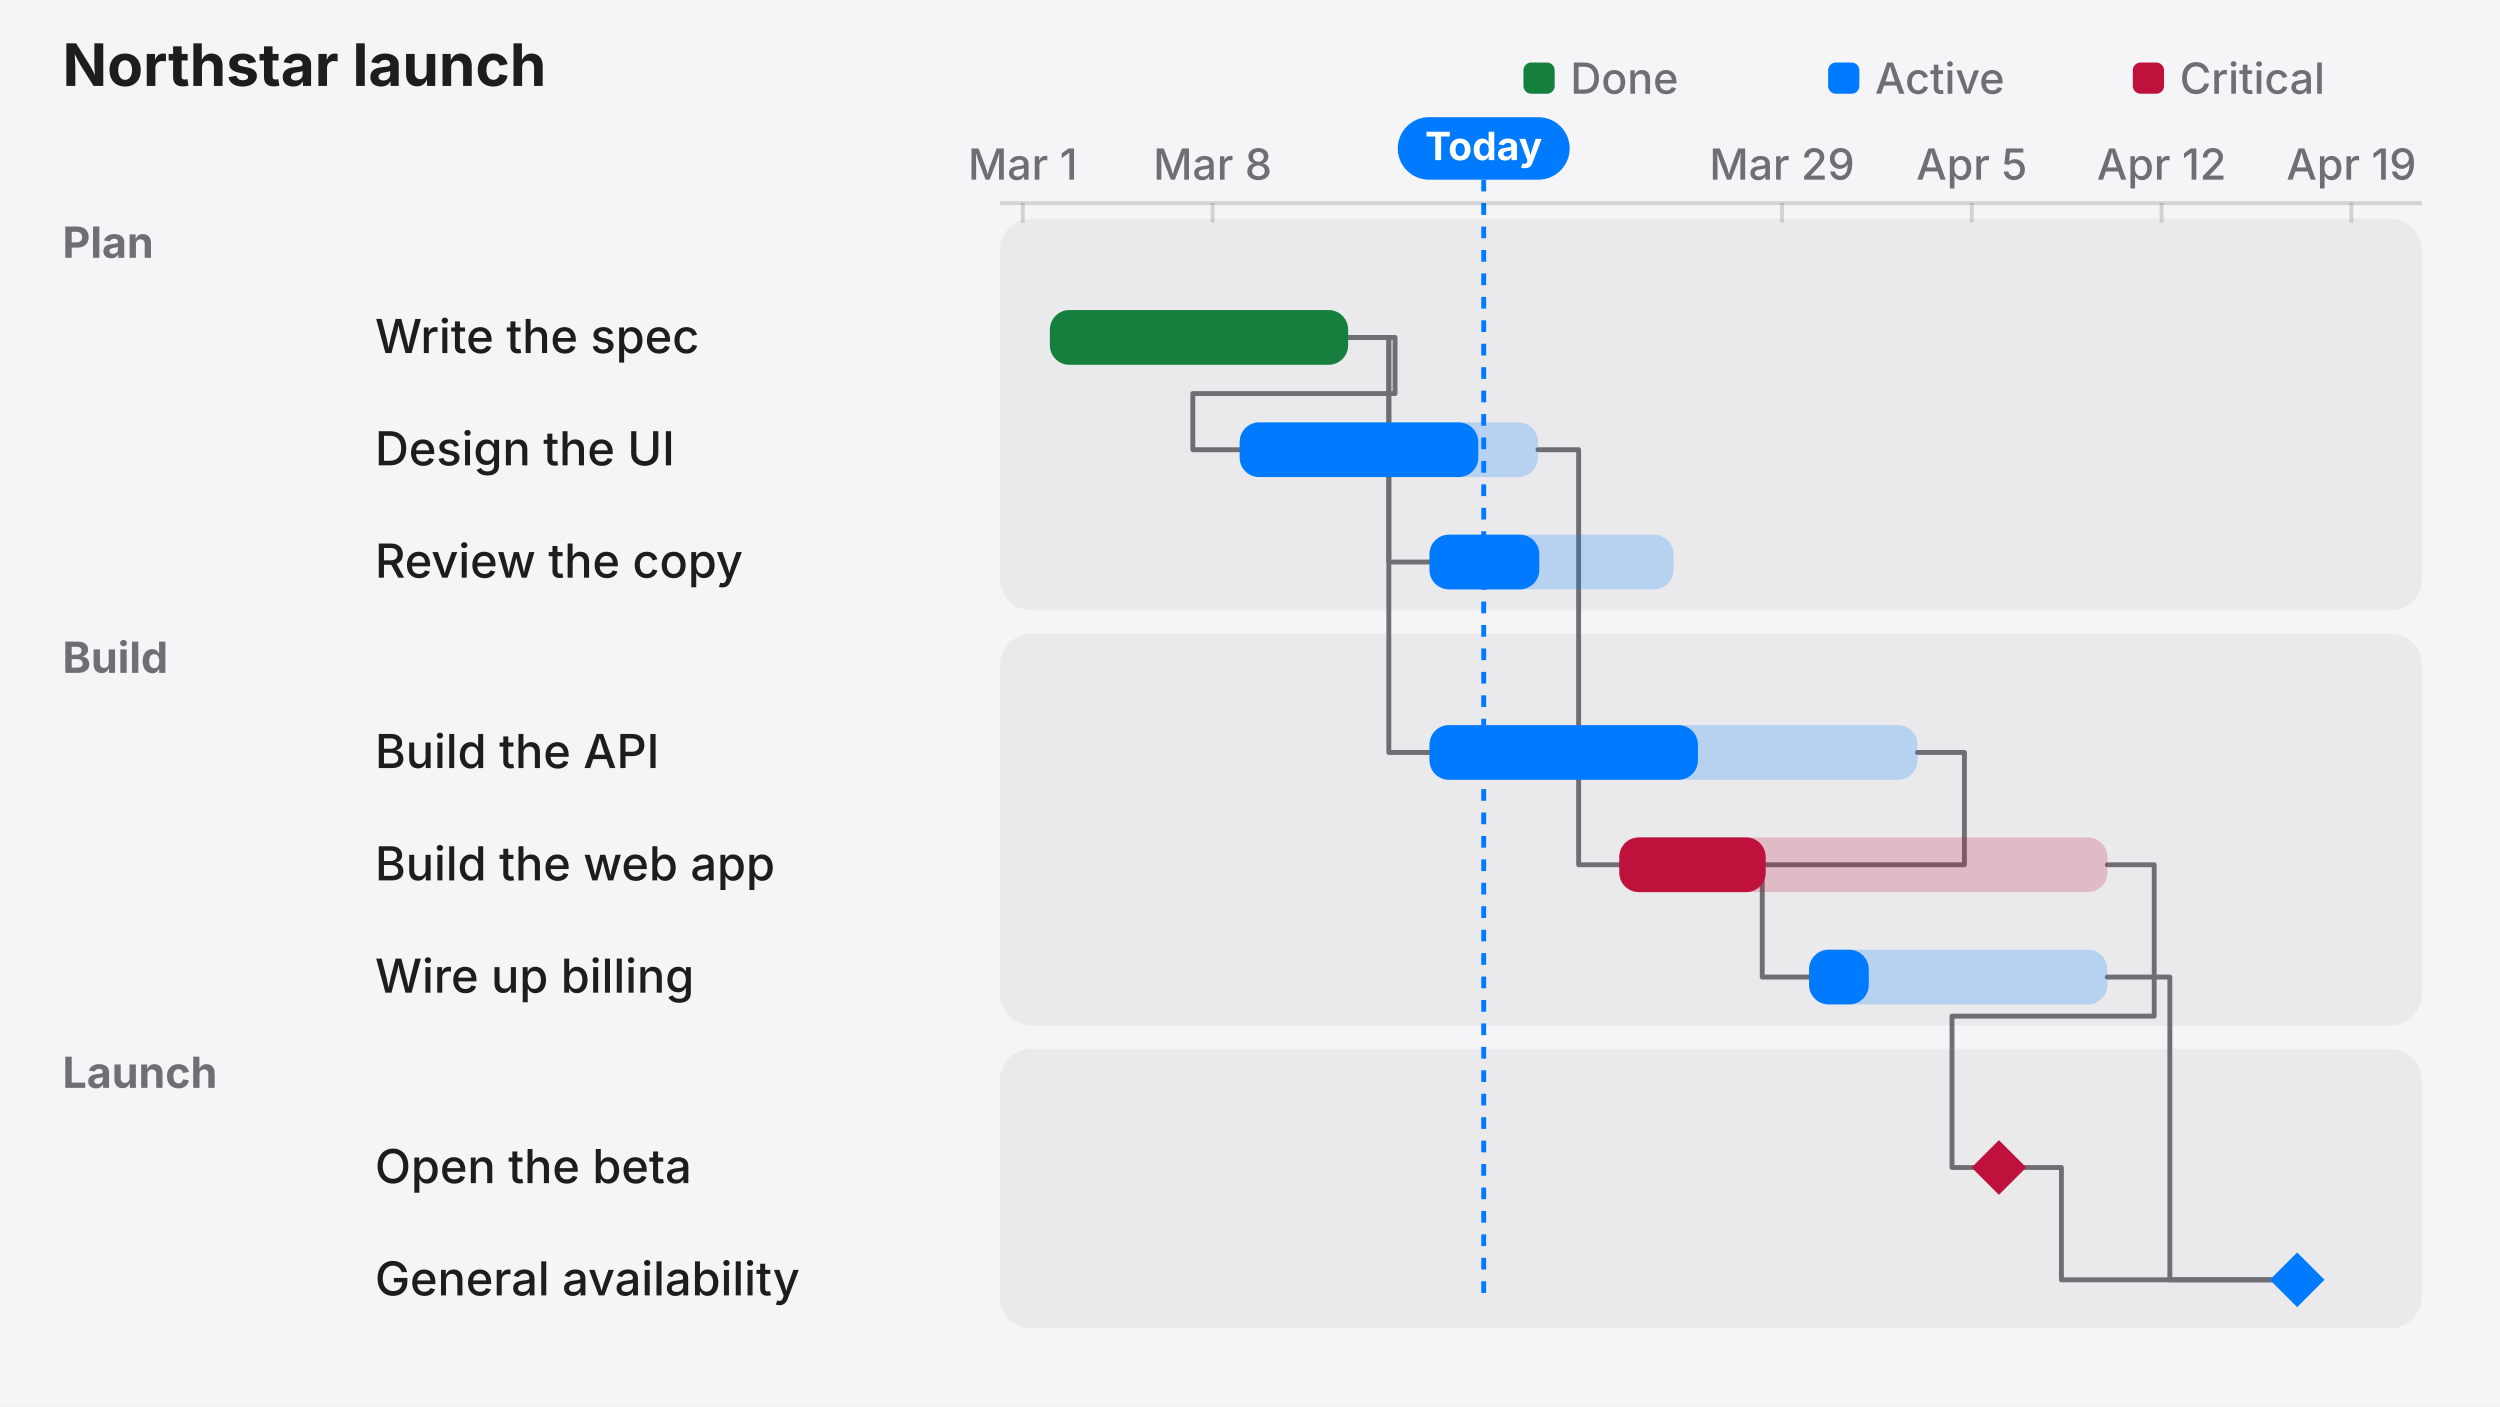
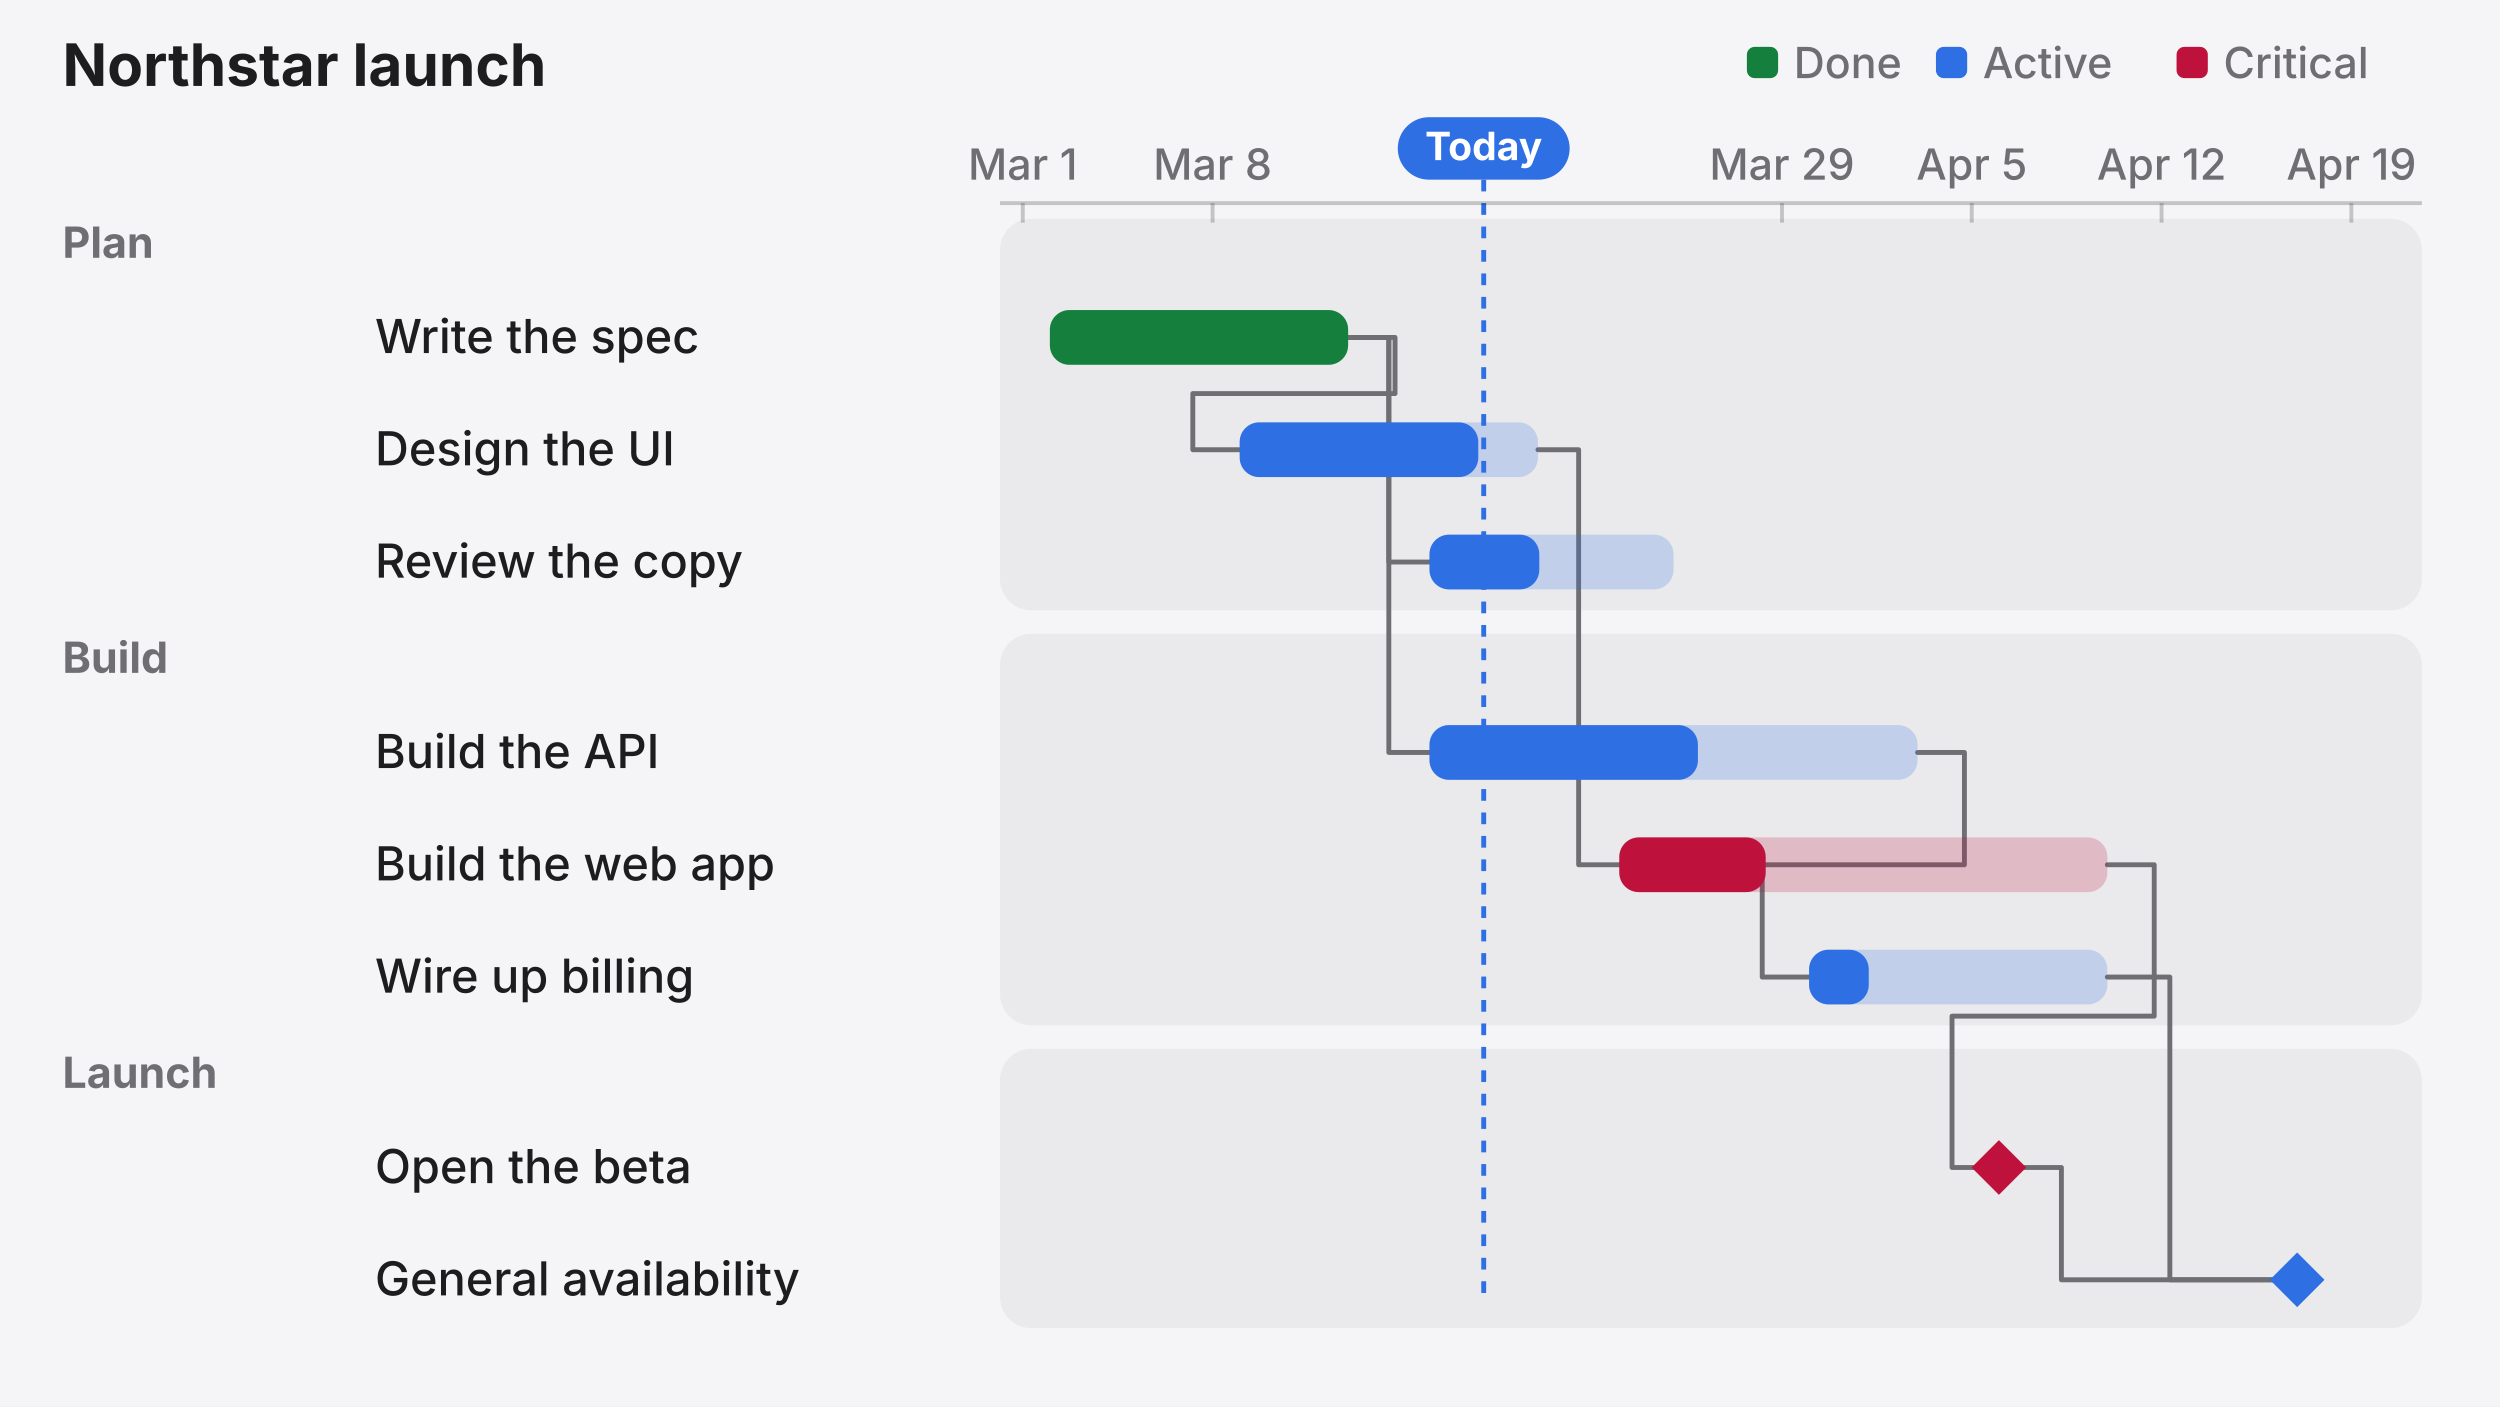
- <svg xmlns="http://www.w3.org/2000/svg" width="640" height="360" viewBox="0 0 640 360" role="img" aria-label="The Northstar launch is in build. The web app is critical, beta is 6 April, and general availability is 17 April." class="ck-chart" data-ck-type="gantt" data-ck-renderer="gantt" data-ck-id="ck1h16coe" style="color-scheme:light;font-family:Inter, sans-serif;font-variant-numeric:tabular-nums;font-feature-settings:'tnum'">
+ <svg xmlns="http://www.w3.org/2000/svg" width="640" height="360" viewBox="0 0 640 360" role="img" aria-label="The Northstar launch is in build. The web app is critical, beta is 6 April, and general availability is 17 April." class="ck-chart" data-ck-type="gantt" data-ck-renderer="gantt" data-ck-id="ck1h16coe" style="color-scheme:light;font-family:Inter, sans-serif;font-variant-numeric:tabular-nums;font-feature-settings:'tnum';--ck-font-family:Inter, sans-serif">
  <rect width="100%" height="100%" fill="#f5f5f7" data-ck-card="1" />
  <rect width="100%" height="100%" fill="transparent" />
  <text x="16" y="22" text-anchor="start" fill="#1d1d1f" font-size="15" font-weight="650">Northstar launch</text>
-   <rect x="390" y="16" width="8" height="8" rx="2" fill="#15803d" />
-   <text x="402" y="24" text-anchor="start" fill="#6e6e73" font-size="11" font-weight="500">Done</text>
-   <rect x="468" y="16" width="8" height="8" rx="2" fill="#007aff" />
-   <text x="480" y="24" text-anchor="start" fill="#6e6e73" font-size="11" font-weight="500">Active</text>
-   <rect x="546" y="16" width="8" height="8" rx="2" fill="#be123c" />
-   <text x="558" y="24" text-anchor="start" fill="#6e6e73" font-size="11" font-weight="500">Critical</text>
+   <rect x="447.2" y="12" width="8" height="8" rx="2" fill="#15803d" />
+   <text x="459.2" y="20" text-anchor="start" fill="#6e6e73" font-size="11" font-weight="500">Done</text>
+   <rect x="495.6" y="12" width="8" height="8" rx="2" fill="#2f6fe4" />
+   <text x="507.6" y="20" text-anchor="start" fill="#6e6e73" font-size="11" font-weight="500">Active</text>
+   <rect x="557.2" y="12" width="8" height="8" rx="2" fill="#be123c" />
+   <text x="569.2" y="20" text-anchor="start" fill="#6e6e73" font-size="11" font-weight="500">Critical</text>
  <text x="16" y="66" text-anchor="start" fill="#6e6e73" font-size="11" font-weight="650">Plan</text>
  <rect x="256" y="56" width="364" height="100.25" rx="8" fill="rgba(0, 0, 0, 0.10)" fill-opacity="0.45" />
  <text x="16" y="172.25" text-anchor="start" fill="#6e6e73" font-size="11" font-weight="650">Build</text>
  <rect x="256" y="162.25" width="364" height="100.25" rx="8" fill="rgba(0, 0, 0, 0.10)" fill-opacity="0.45" />
  <text x="16" y="278.5" text-anchor="start" fill="#6e6e73" font-size="11" font-weight="650">Launch</text>
  <rect x="256" y="268.5" width="364" height="71.5" rx="8" fill="rgba(0, 0, 0, 0.10)" fill-opacity="0.45" />
  <path d="M 345.13 86.38 H 357.13 V 100.75 H 305.36 V 115.13 H 317.36" fill="none" stroke="#6e6e73" stroke-width="1.25" stroke-linejoin="round" stroke-linecap="round" data-ck-mark="dependency" aria-label="Write the spec → Design the UI" />
  <path d="M 345.13 86.38 H 355.54 V 143.88 H 365.95" fill="none" stroke="#6e6e73" stroke-width="1.25" stroke-linejoin="round" stroke-linecap="round" data-ck-mark="dependency" aria-label="Write the spec → Review the copy" />
  <path d="M 345.13 86.38 H 355.54 V 192.63 H 365.95" fill="none" stroke="#6e6e73" stroke-width="1.25" stroke-linejoin="round" stroke-linecap="round" data-ck-mark="dependency" aria-label="Write the spec → Build the API" />
  <path d="M 393.71 115.13 H 404.13 V 221.38 H 414.54" fill="none" stroke="#6e6e73" stroke-width="1.25" stroke-linejoin="round" stroke-linecap="round" data-ck-mark="dependency" aria-label="Design the UI → Build the web app" />
  <path d="M 490.89 192.63 H 502.89 V 221.38 H 451.13 V 250.13 H 463.13" fill="none" stroke="#6e6e73" stroke-width="1.25" stroke-linejoin="round" stroke-linecap="round" data-ck-mark="dependency" aria-label="Build the API → Wire up billing" />
  <path d="M 539.48 221.38 H 551.48 V 260.13 H 499.72 V 298.88 H 511.72" fill="none" stroke="#6e6e73" stroke-width="1.25" stroke-linejoin="round" stroke-linecap="round" data-ck-mark="dependency" aria-label="Build the web app → Open the beta" />
  <path d="M 511.72 298.88 H 527.72 V 327.63 H 588.07" fill="none" stroke="#6e6e73" stroke-width="1.25" stroke-linejoin="round" stroke-linecap="round" data-ck-mark="dependency" aria-label="Open the beta → General availability" />
  <path d="M 539.48 250.13 H 555.48 V 327.63 H 588.07" fill="none" stroke="#6e6e73" stroke-width="1.25" stroke-linejoin="round" stroke-linecap="round" data-ck-mark="dependency" aria-label="Wire up billing → General availability" />
  <text x="96" y="90.38" text-anchor="start" fill="#1d1d1f" font-size="12" font-weight="500">Write the spec</text>
  <rect x="268.77" y="79.38" width="76.35" height="14" rx="5" fill="#15803d" fill-opacity="0.22" />
  <rect x="268.77" y="79.38" width="76.35" height="14" rx="5" fill="#15803d" data-ck-mark="bar" aria-label="Write the spec: Mar 2–Mar 13, done, 100%" />
  <text x="96" y="119.13" text-anchor="start" fill="#1d1d1f" font-size="12" font-weight="500">Design the UI</text>
-   <rect x="317.36" y="108.13" width="76.35" height="14" rx="5" fill="#007aff" fill-opacity="0.22" />
-   <rect x="317.36" y="108.13" width="61.08" height="14" rx="5" fill="#007aff" data-ck-mark="bar" aria-label="Design the UI: Mar 9–Mar 20, active, 80%" />
+   <rect x="317.36" y="108.13" width="76.35" height="14" rx="5" fill="#2f6fe4" fill-opacity="0.22" />
+   <rect x="317.36" y="108.13" width="61.08" height="14" rx="5" fill="#2f6fe4" data-ck-mark="bar" aria-label="Design the UI: Mar 9–Mar 20, active, 80%" />
  <text x="96" y="147.88" text-anchor="start" fill="#1d1d1f" font-size="12" font-weight="500">Review the copy</text>
-   <rect x="365.95" y="136.88" width="62.47" height="14" rx="5" fill="#007aff" fill-opacity="0.22" />
-   <rect x="365.95" y="136.88" width="28.11" height="14" rx="5" fill="#007aff" data-ck-mark="bar" aria-label="Review the copy: Mar 16–Mar 25, active, 45%" />
+   <rect x="365.95" y="136.88" width="62.47" height="14" rx="5" fill="#2f6fe4" fill-opacity="0.22" />
+   <rect x="365.95" y="136.88" width="28.11" height="14" rx="5" fill="#2f6fe4" data-ck-mark="bar" aria-label="Review the copy: Mar 16–Mar 25, active, 45%" />
  <text x="96" y="196.63" text-anchor="start" fill="#1d1d1f" font-size="12" font-weight="500">Build the API</text>
-   <rect x="365.95" y="185.63" width="124.94" height="14" rx="5" fill="#007aff" fill-opacity="0.22" />
-   <rect x="365.95" y="185.63" width="68.72" height="14" rx="5" fill="#007aff" data-ck-mark="bar" aria-label="Build the API: Mar 16–Apr 3, active, 55%" />
+   <rect x="365.95" y="185.63" width="124.94" height="14" rx="5" fill="#2f6fe4" fill-opacity="0.22" />
+   <rect x="365.95" y="185.63" width="68.72" height="14" rx="5" fill="#2f6fe4" data-ck-mark="bar" aria-label="Build the API: Mar 16–Apr 3, active, 55%" />
  <text x="96" y="225.38" text-anchor="start" fill="#1d1d1f" font-size="12" font-weight="500">Build the web app</text>
  <rect x="414.54" y="214.38" width="124.94" height="14" rx="5" fill="#be123c" fill-opacity="0.22" />
  <rect x="414.54" y="214.38" width="37.48" height="14" rx="5" fill="#be123c" data-ck-mark="bar" aria-label="Build the web app: Mar 23–Apr 10, crit, 30%" />
  <text x="96" y="254.13" text-anchor="start" fill="#1d1d1f" font-size="12" font-weight="500">Wire up billing</text>
-   <rect x="463.13" y="243.13" width="76.35" height="14" rx="5" fill="#007aff" fill-opacity="0.22" />
-   <rect x="463.13" y="243.13" width="15.27" height="14" rx="5" fill="#007aff" data-ck-mark="bar" aria-label="Wire up billing: Mar 30–Apr 10, active, 20%" />
+   <rect x="463.13" y="243.13" width="76.35" height="14" rx="5" fill="#2f6fe4" fill-opacity="0.22" />
+   <rect x="463.13" y="243.13" width="15.27" height="14" rx="5" fill="#2f6fe4" data-ck-mark="bar" aria-label="Wire up billing: Mar 30–Apr 10, active, 20%" />
  <text x="96" y="302.88" text-anchor="start" fill="#1d1d1f" font-size="12" font-weight="500">Open the beta</text>
  <polygon points="511.72,291.88 518.72,298.88 511.72,305.88 504.72,298.88" fill="#be123c" data-ck-mark="milestone" aria-label="Open the beta: Apr 6, crit" />
  <text x="96" y="331.63" text-anchor="start" fill="#1d1d1f" font-size="12" font-weight="500">General availability</text>
-   <polygon points="588.07,320.63 595.07,327.63 588.07,334.63 581.07,327.63" fill="#007aff" data-ck-mark="milestone" aria-label="General availability: Apr 17" />
-   <line x1="379.83" y1="46" x2="379.83" y2="334" stroke="#007aff" stroke-width="1.25" stroke-dasharray="3 3" data-ck-mark="today" aria-label="Today, Mar 18" />
-   <rect x="357.83" y="30" width="44" height="16" rx="8" fill="#007aff" />
+   <polygon points="588.07,320.63 595.07,327.63 588.07,334.63 581.07,327.63" fill="#2f6fe4" data-ck-mark="milestone" aria-label="General availability: Apr 17" />
+   <line x1="379.83" y1="46" x2="379.83" y2="334" stroke="#2f6fe4" stroke-width="1.25" stroke-dasharray="3 3" data-ck-mark="today" aria-label="Today, Mar 18" />
+   <rect x="357.83" y="30" width="44" height="16" rx="8" fill="#2f6fe4" />
  <text x="379.83" y="41" text-anchor="middle" fill="#fff" font-size="10" font-weight="650">Today</text>
-   <line x1="256" y1="52" x2="620" y2="52" stroke="rgba(0, 0, 0, 0.14)" />
-   <line x1="261.83" y1="52" x2="261.83" y2="57" stroke="rgba(0, 0, 0, 0.14)" />
+   <line x1="256" y1="52" x2="620" y2="52" stroke="rgba(0, 0, 0, 0.2)" />
+   <line x1="261.83" y1="52" x2="261.83" y2="57" stroke="rgba(0, 0, 0, 0.2)" />
  <text x="261.83" y="46" text-anchor="middle" fill="#6e6e73" font-size="11" font-weight="500">Mar 1</text>
-   <line x1="310.42" y1="52" x2="310.42" y2="57" stroke="rgba(0, 0, 0, 0.14)" />
+   <line x1="310.42" y1="52" x2="310.42" y2="57" stroke="rgba(0, 0, 0, 0.2)" />
  <text x="310.42" y="46" text-anchor="middle" fill="#6e6e73" font-size="11" font-weight="500">Mar 8</text>
-   <line x1="456.19" y1="52" x2="456.19" y2="57" stroke="rgba(0, 0, 0, 0.14)" />
+   <line x1="456.19" y1="52" x2="456.19" y2="57" stroke="rgba(0, 0, 0, 0.2)" />
  <text x="456.19" y="46" text-anchor="middle" fill="#6e6e73" font-size="11" font-weight="500">Mar 29</text>
-   <line x1="504.77" y1="52" x2="504.77" y2="57" stroke="rgba(0, 0, 0, 0.14)" />
+   <line x1="504.77" y1="52" x2="504.77" y2="57" stroke="rgba(0, 0, 0, 0.2)" />
  <text x="504.77" y="46" text-anchor="middle" fill="#6e6e73" font-size="11" font-weight="500">Apr 5</text>
-   <line x1="553.36" y1="52" x2="553.36" y2="57" stroke="rgba(0, 0, 0, 0.14)" />
+   <line x1="553.36" y1="52" x2="553.36" y2="57" stroke="rgba(0, 0, 0, 0.2)" />
  <text x="553.36" y="46" text-anchor="middle" fill="#6e6e73" font-size="11" font-weight="500">Apr 12</text>
-   <line x1="601.95" y1="52" x2="601.95" y2="57" stroke="rgba(0, 0, 0, 0.14)" />
+   <line x1="601.95" y1="52" x2="601.95" y2="57" stroke="rgba(0, 0, 0, 0.2)" />
  <text x="601.95" y="46" text-anchor="middle" fill="#6e6e73" font-size="11" font-weight="500">Apr 19</text>
</svg>
